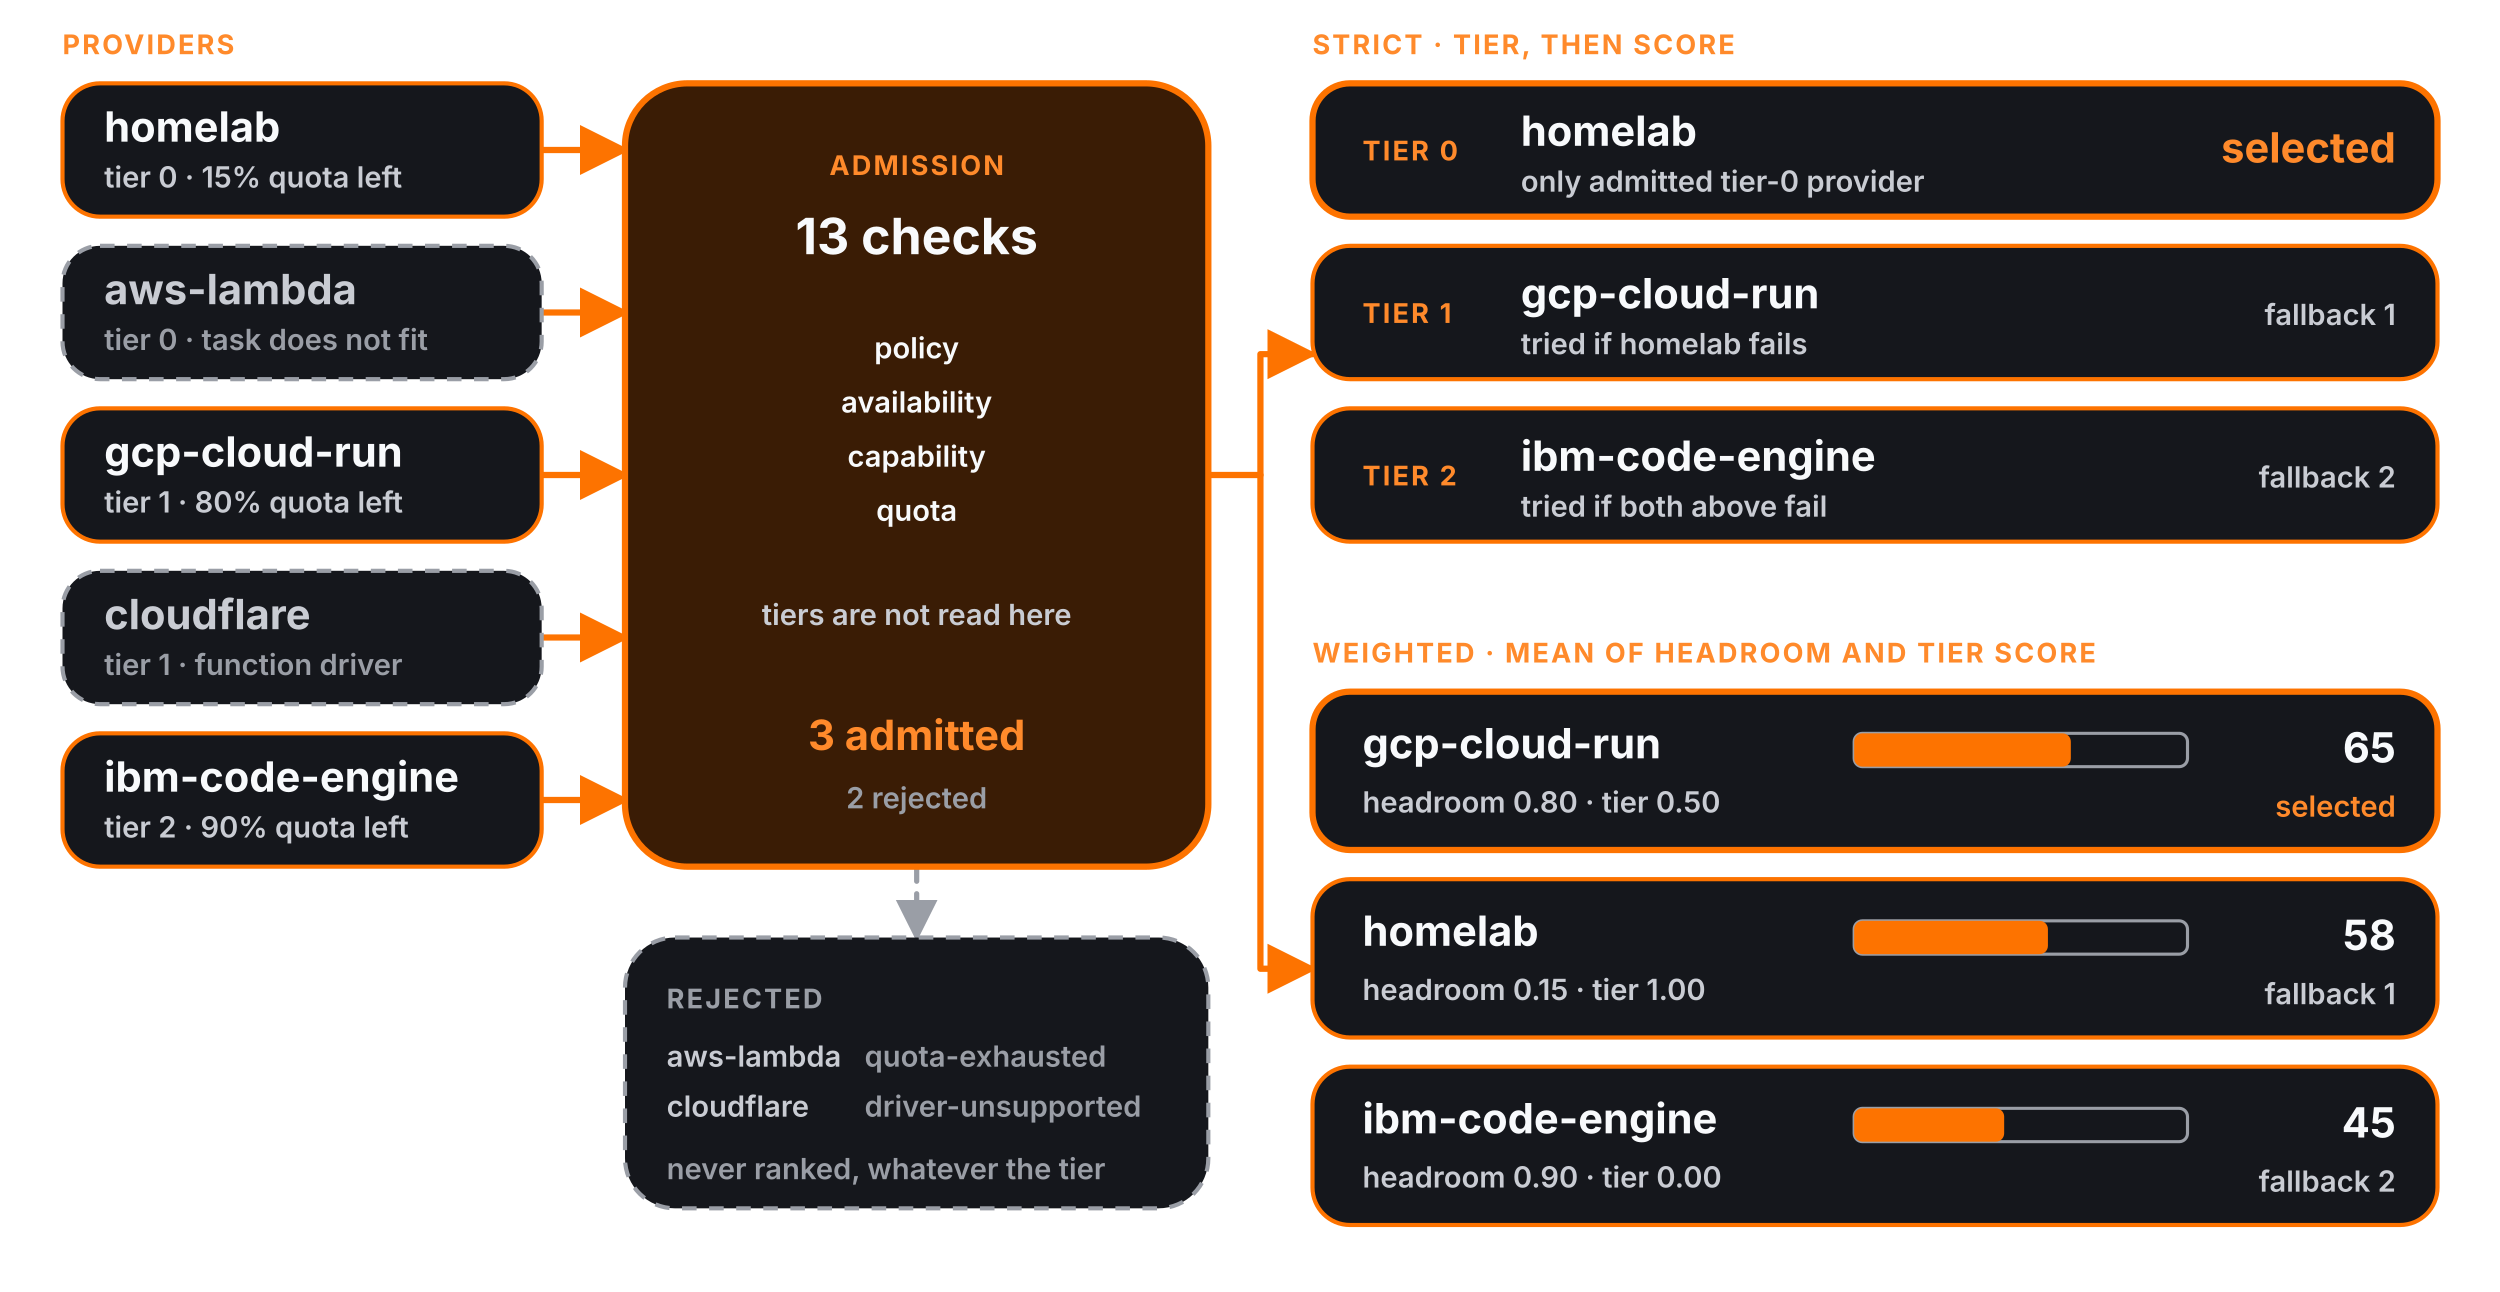
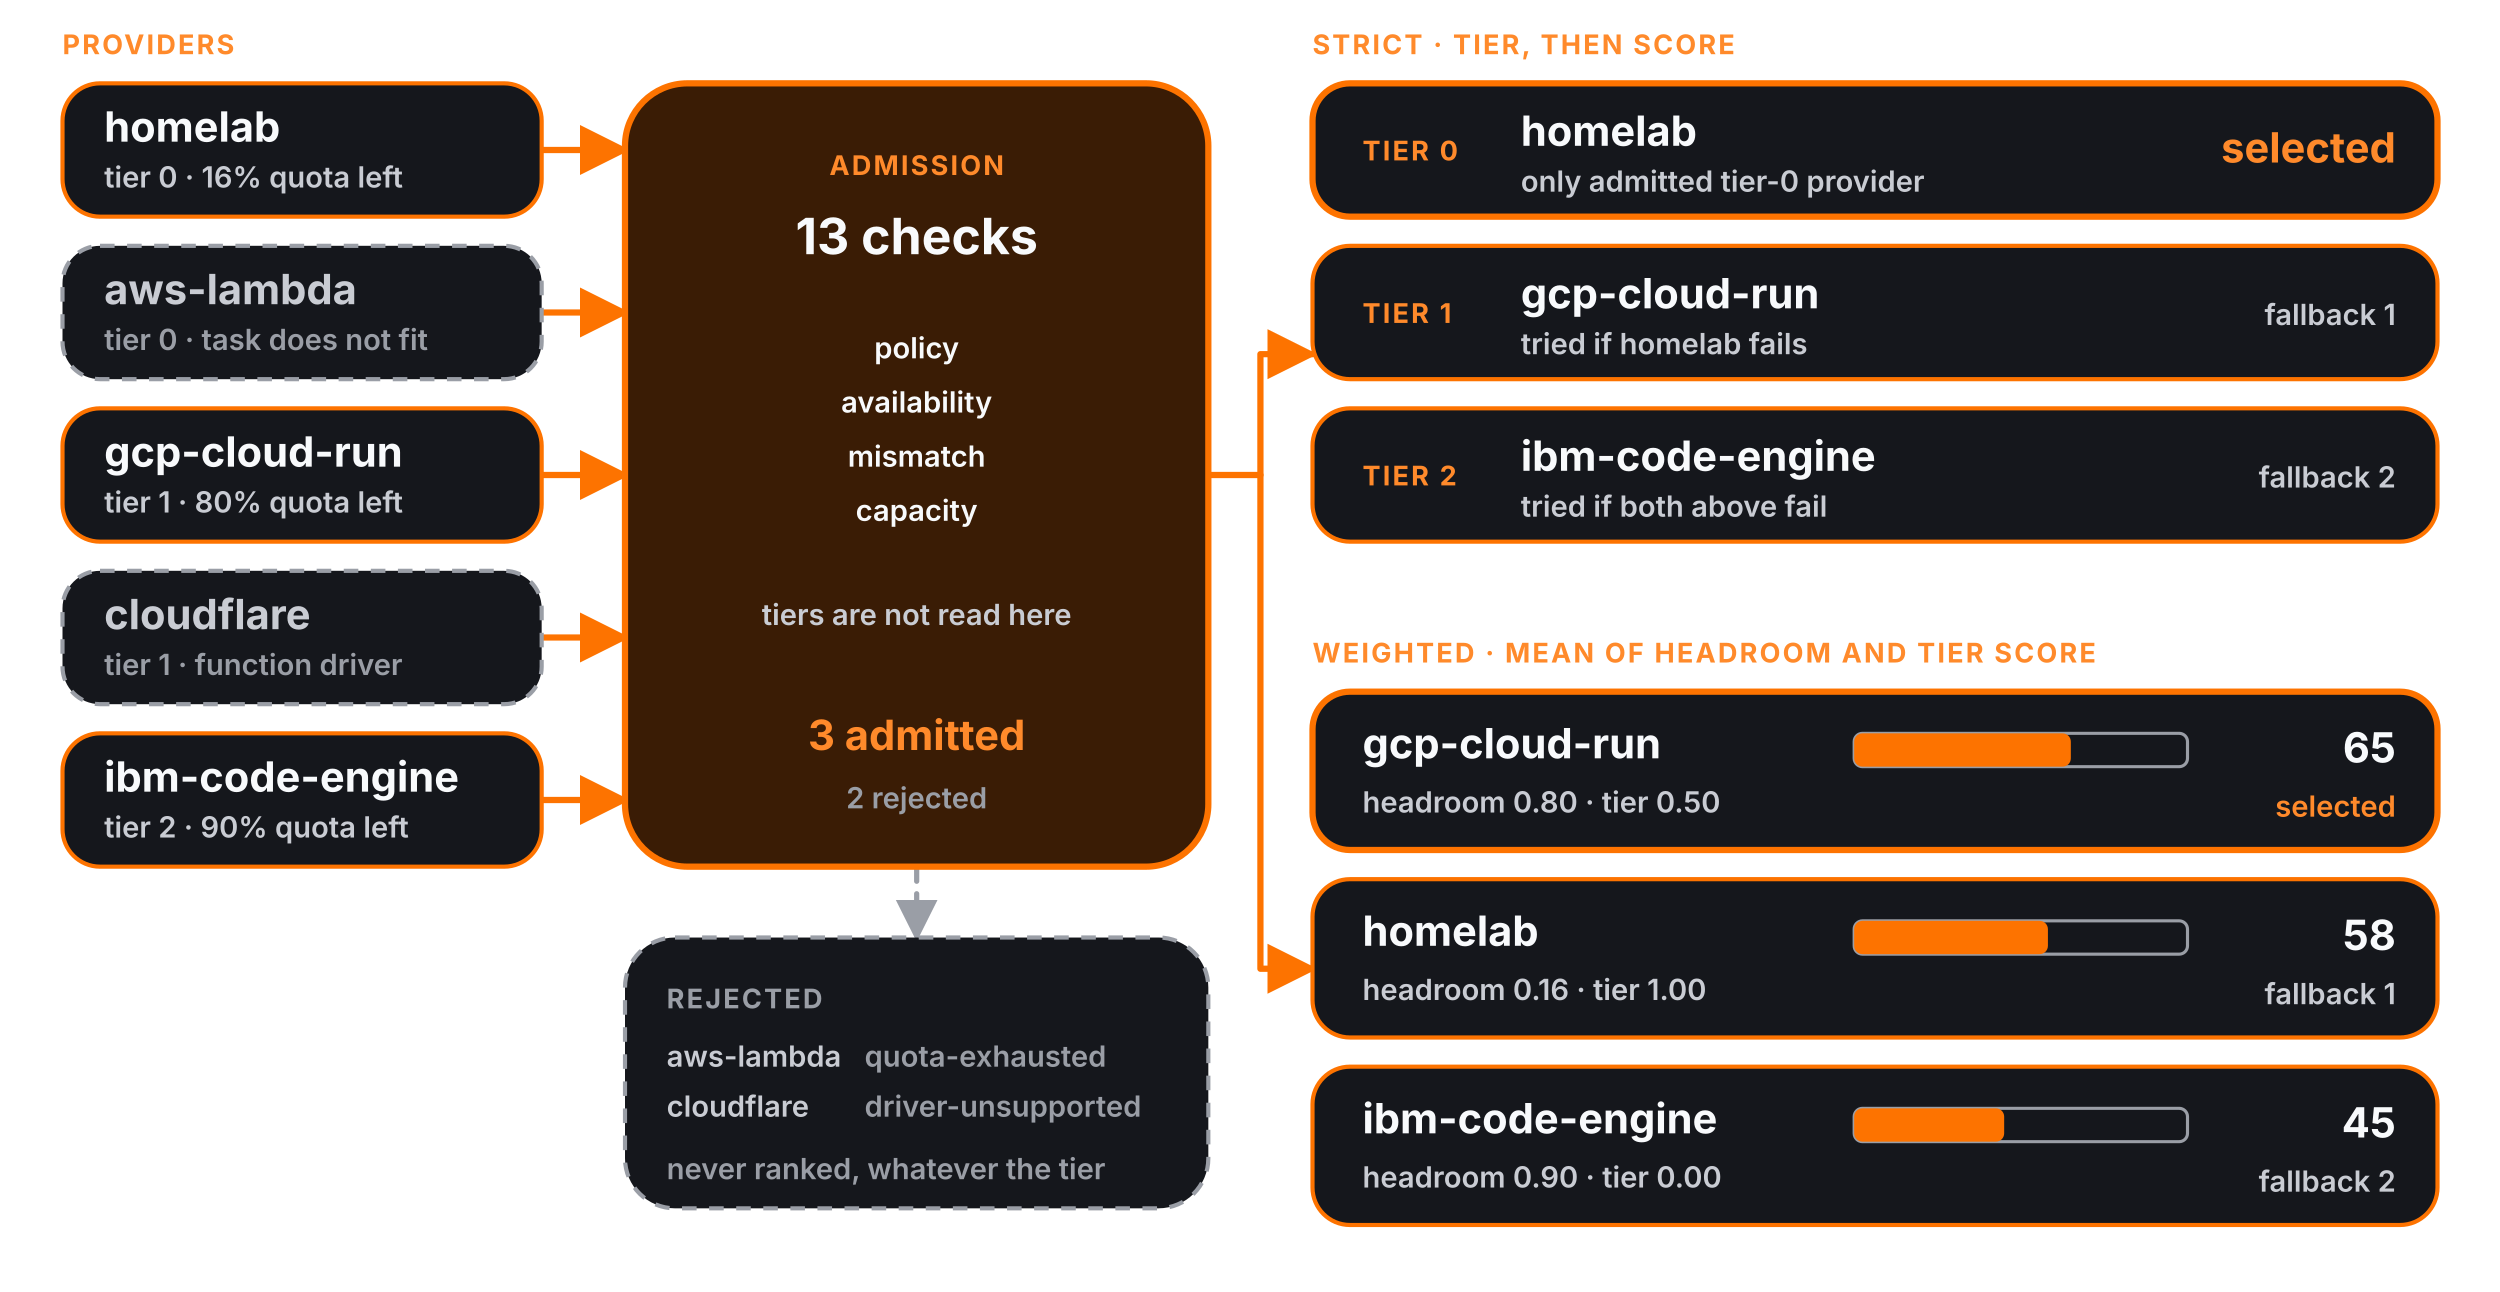
<svg xmlns="http://www.w3.org/2000/svg" viewBox="0 0 1200 620" role="img" aria-labelledby="title desc">
  <defs>
    <style>
      .t{font-family:Inter,ui-sans-serif,system-ui,-apple-system,"Segoe UI",sans-serif}.label{font-size:20px;font-weight:700;fill:#f8fafc}.small{font-size:14px;font-weight:600;fill:#c9ccd3}.micro{font-size:13px;font-weight:700;fill:#ff8a2b;letter-spacing:.08em}.line{fill:none;stroke:#fd7300;stroke-width:3;stroke-linecap:round;stroke-linejoin:round}.dash{fill:none;stroke:#9a9ea6;stroke-width:2.5;stroke-dasharray:7 6;stroke-linecap:round;stroke-linejoin:round}.card{fill:#15171c;stroke:#fd7300;stroke-width:2}.core{fill:#3a1c05;stroke:#fd7300;stroke-width:3}.muted{fill:#15171c;stroke:#9a9ea6;stroke-width:2;stroke-dasharray:7 6}.used{fill:#fd7300}.free{fill:none;stroke:#9a9ea6;stroke-width:1.5}
    </style>
    <marker id="arrow" viewBox="0 0 10 10" refX="9" refY="5" markerWidth="8" markerHeight="8" orient="auto">
      <path d="M0 0l10 5-10 5z" fill="#fd7300" />
    </marker>
    <marker id="arrow-grey" viewBox="0 0 10 10" refX="9" refY="5" markerWidth="8" markerHeight="8" orient="auto">
      <path d="M0 0l10 5-10 5z" fill="#9a9ea6" />
    </marker>
  </defs>
  <g class="t">
    <path class="line" marker-end="url(#arrow)" d="M260 72H300" />
    <path class="line" marker-end="url(#arrow)" d="M260 150H300" />
    <path class="line" marker-end="url(#arrow)" d="M260 228H300" />
    <path class="line" marker-end="url(#arrow)" d="M260 306H300" />
    <path class="line" marker-end="url(#arrow)" d="M260 384H300" />
    <path class="dash" marker-end="url(#arrow-grey)" d="M440 416V450" />
    <path class="line" marker-end="url(#arrow)" d="M580 228H605V170H630" />
    <path class="line" marker-end="url(#arrow)" d="M605 228V465H630" />
    <text x="30" y="26" class="micro">PROVIDERS</text>
    <rect x="30" y="40" width="230" height="64" rx="18" class="card" />
    <text x="50" y="68" class="label">homelab</text>
-     <text x="50" y="90" class="small">tier 0 · 15% quota left</text>
+     <text x="50" y="90" class="small">tier 0 · 16% quota left</text>
    <rect x="30" y="118" width="230" height="64" rx="18" class="muted" />
    <text x="50" y="146" class="label" style="fill:#c9ccd3">aws-lambda</text>
    <text x="50" y="168" class="small" style="fill:#9a9ea6">tier 0 · task does not fit</text>
    <rect x="30" y="196" width="230" height="64" rx="18" class="card" />
    <text x="50" y="224" class="label">gcp-cloud-run</text>
    <text x="50" y="246" class="small">tier 1 · 80% quota left</text>
    <rect x="30" y="274" width="230" height="64" rx="18" class="muted" />
    <text x="50" y="302" class="label" style="fill:#c9ccd3">cloudflare</text>
    <text x="50" y="324" class="small" style="fill:#9a9ea6">tier 1 · function driver</text>
    <rect x="30" y="352" width="230" height="64" rx="18" class="card" />
    <text x="50" y="380" class="label">ibm-code-engine</text>
    <text x="50" y="402" class="small">tier 2 · 90% quota left</text>
    <rect x="300" y="40" width="280" height="376" rx="30" class="core" />
    <text x="440" y="84" text-anchor="middle" class="micro">ADMISSION</text>
    <text x="440" y="122" text-anchor="middle" class="label" style="font-size:24px">13 checks</text>
    <g class="small" text-anchor="middle" style="fill:#f8fafc">
      <text x="440" y="172">policy</text>
      <text x="440" y="198">availability</text>
-       <text x="440" y="224">capability</text>
-       <text x="440" y="250">quota</text>
+       <text x="440" y="224">mismatch</text>
+       <text x="440" y="250">capacity</text>
    </g>
    <text x="440" y="300" text-anchor="middle" class="small">tiers are not read here</text>
    <text x="440" y="360" text-anchor="middle" class="label" style="fill:#ff8a2b">3 admitted</text>
    <text x="440" y="388" text-anchor="middle" class="small" style="fill:#9a9ea6">2 rejected</text>
    <rect x="300" y="450" width="280" height="130" rx="24" class="muted" />
    <text x="320" y="484" class="micro" style="fill:#9a9ea6">REJECTED</text>
    <text x="320" y="512" class="small">aws-lambda</text>
    <text x="415" y="512" class="small" style="fill:#9a9ea6">quota-exhausted</text>
    <text x="320" y="536" class="small">cloudflare</text>
    <text x="415" y="536" class="small" style="fill:#9a9ea6">driver-unsupported</text>
    <text x="320" y="566" class="small" style="fill:#9a9ea6">never ranked, whatever the tier</text>
    <text x="630" y="26" class="micro">STRICT · TIER, THEN SCORE</text>
    <rect x="630" y="40" width="540" height="64" rx="18" class="card" style="stroke-width:3" />
    <text x="654" y="77" class="micro">TIER 0</text>
    <text x="730" y="70" class="label">homelab</text>
    <text x="730" y="92" class="small">only admitted tier-0 provider</text>
    <text x="1150" y="78" text-anchor="end" class="label" style="fill:#ff8a2b">selected</text>
    <rect x="630" y="118" width="540" height="64" rx="18" class="card" />
    <text x="654" y="155" class="micro">TIER 1</text>
    <text x="730" y="148" class="label">gcp-cloud-run</text>
    <text x="730" y="170" class="small">tried if homelab fails</text>
    <text x="1150" y="156" text-anchor="end" class="small">fallback 1</text>
    <rect x="630" y="196" width="540" height="64" rx="18" class="card" />
    <text x="654" y="233" class="micro">TIER 2</text>
    <text x="730" y="226" class="label">ibm-code-engine</text>
    <text x="730" y="248" class="small">tried if both above fail</text>
    <text x="1150" y="234" text-anchor="end" class="small">fallback 2</text>
    <text x="630" y="318" class="micro">WEIGHTED · MEAN OF HEADROOM AND TIER SCORE</text>
    <rect x="630" y="332" width="540" height="76" rx="18" class="card" style="stroke-width:3" />
    <text x="654" y="364" class="label">gcp-cloud-run</text>
    <text x="654" y="390" class="small">headroom 0.80 · tier 0.50</text>
    <rect x="890" y="352" width="160" height="16" rx="4" class="free" />
    <rect x="890" y="352" width="104" height="16" rx="4" class="used" />
    <text x="1150" y="366" text-anchor="end" class="label">65</text>
    <text x="1150" y="392" text-anchor="end" class="small" style="fill:#ff8a2b">selected</text>
    <rect x="630" y="422" width="540" height="76" rx="18" class="card" />
    <text x="654" y="454" class="label">homelab</text>
-     <text x="654" y="480" class="small">headroom 0.15 · tier 1.00</text>
+     <text x="654" y="480" class="small">headroom 0.16 · tier 1.00</text>
    <rect x="890" y="442" width="160" height="16" rx="4" class="free" />
    <rect x="890" y="442" width="93" height="16" rx="4" class="used" />
    <text x="1150" y="456" text-anchor="end" class="label">58</text>
    <text x="1150" y="482" text-anchor="end" class="small">fallback 1</text>
    <rect x="630" y="512" width="540" height="76" rx="18" class="card" />
    <text x="654" y="544" class="label">ibm-code-engine</text>
    <text x="654" y="570" class="small">headroom 0.90 · tier 0.00</text>
    <rect x="890" y="532" width="160" height="16" rx="4" class="free" />
    <rect x="890" y="532" width="72" height="16" rx="4" class="used" />
    <text x="1150" y="546" text-anchor="end" class="label">45</text>
    <text x="1150" y="572" text-anchor="end" class="small">fallback 2</text>
  </g>
</svg>
